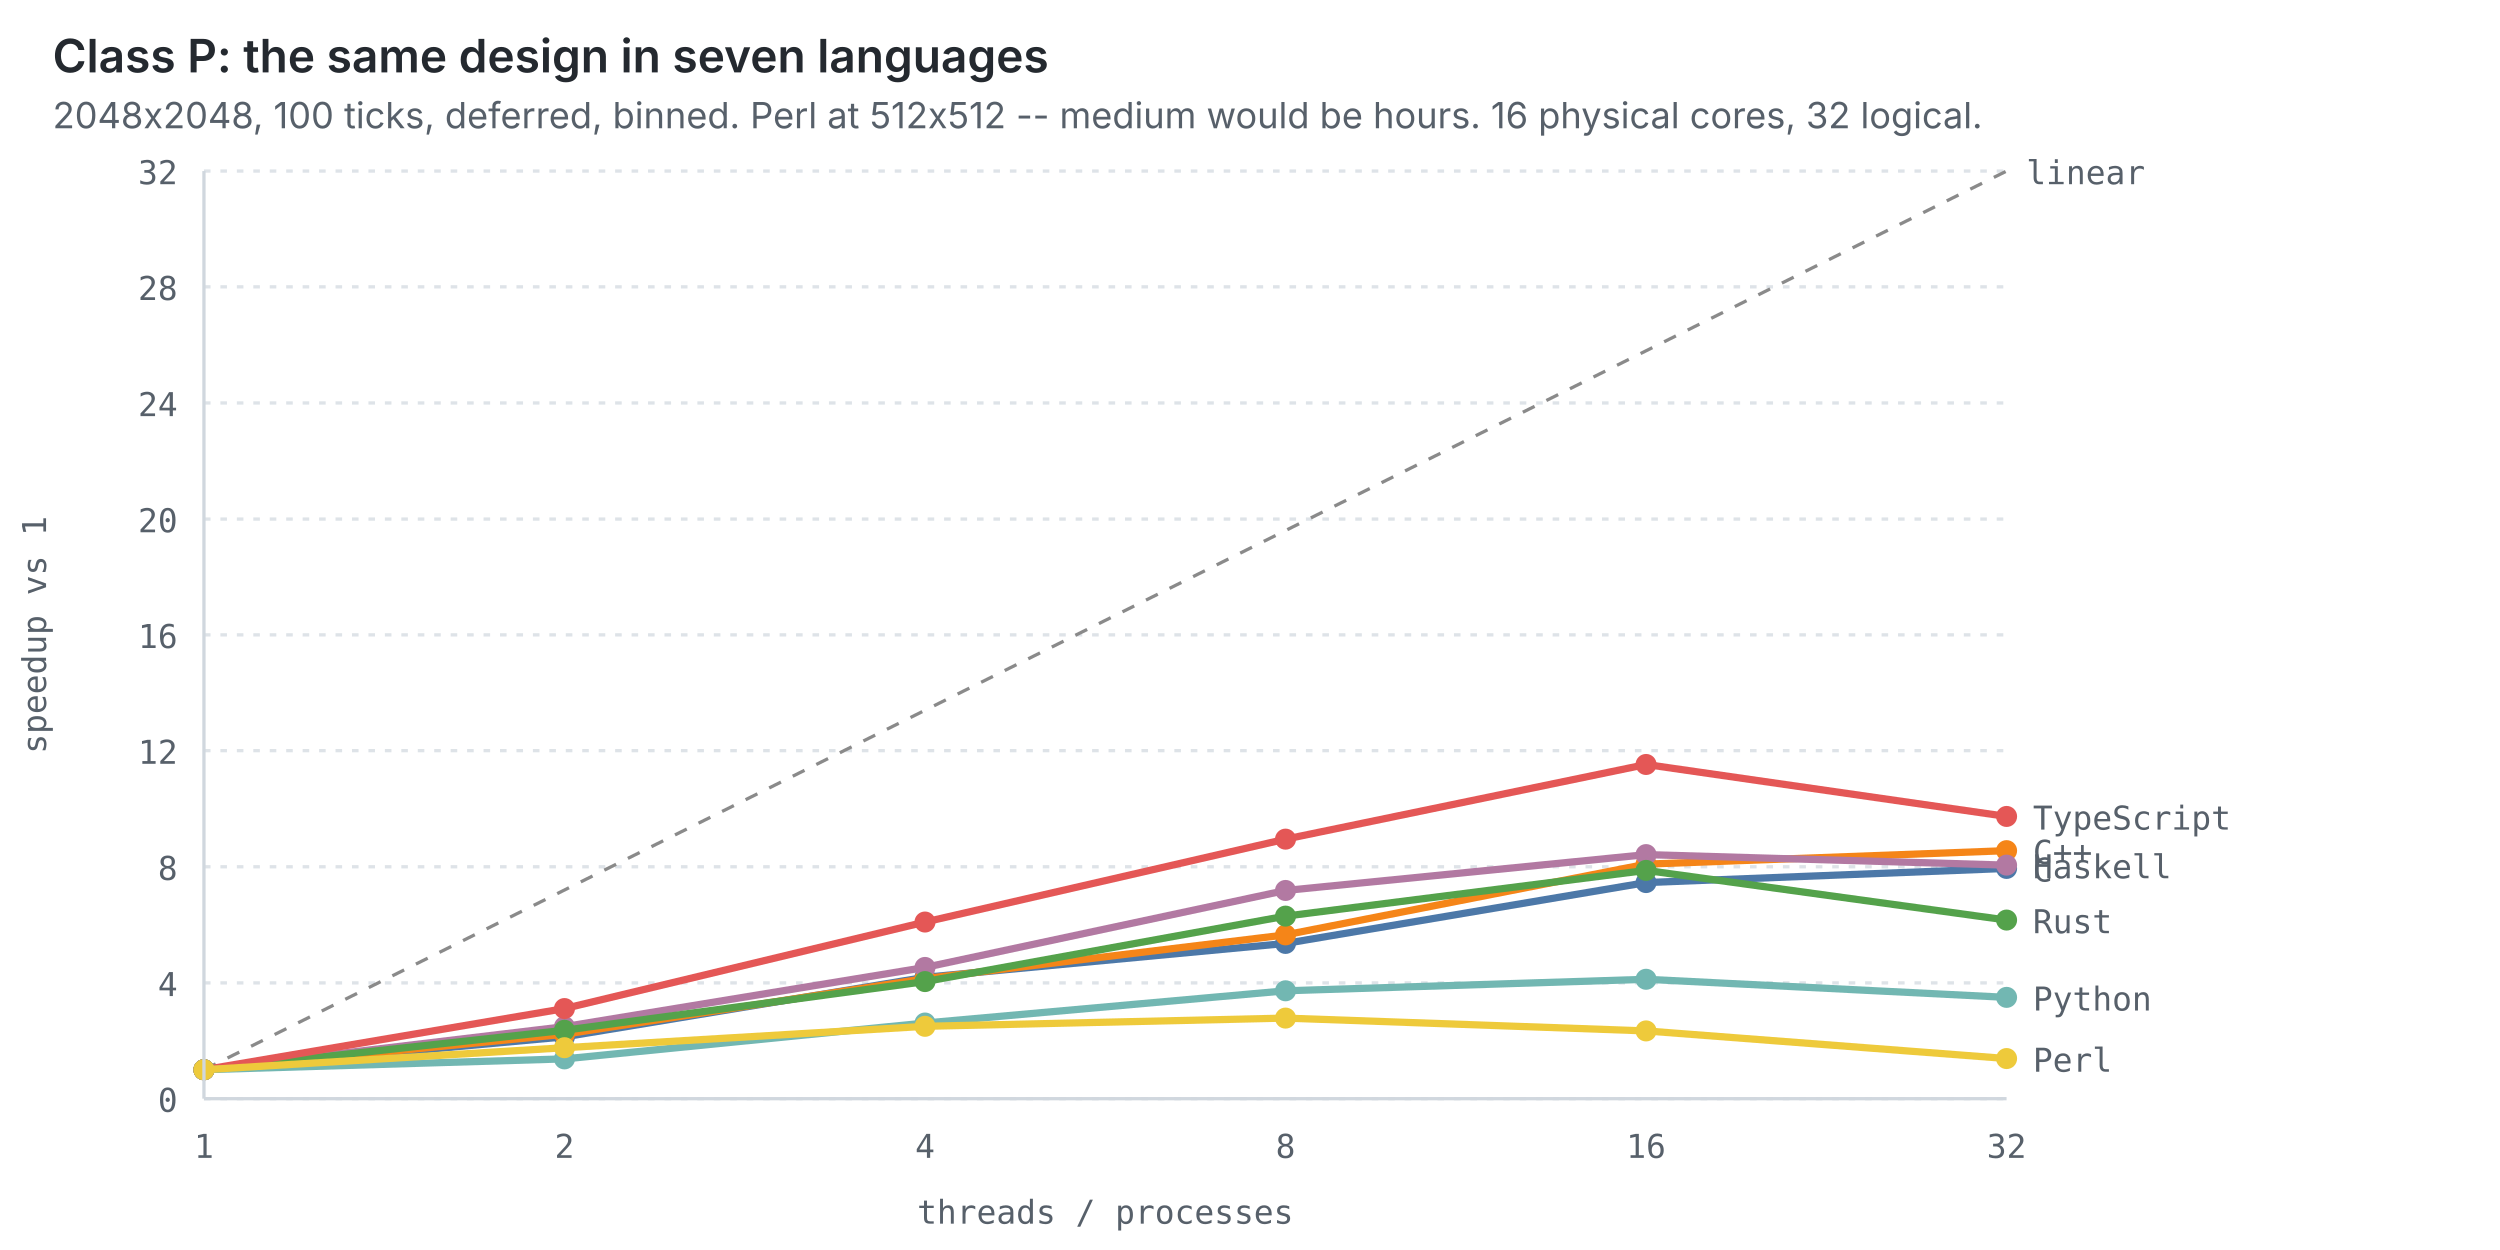
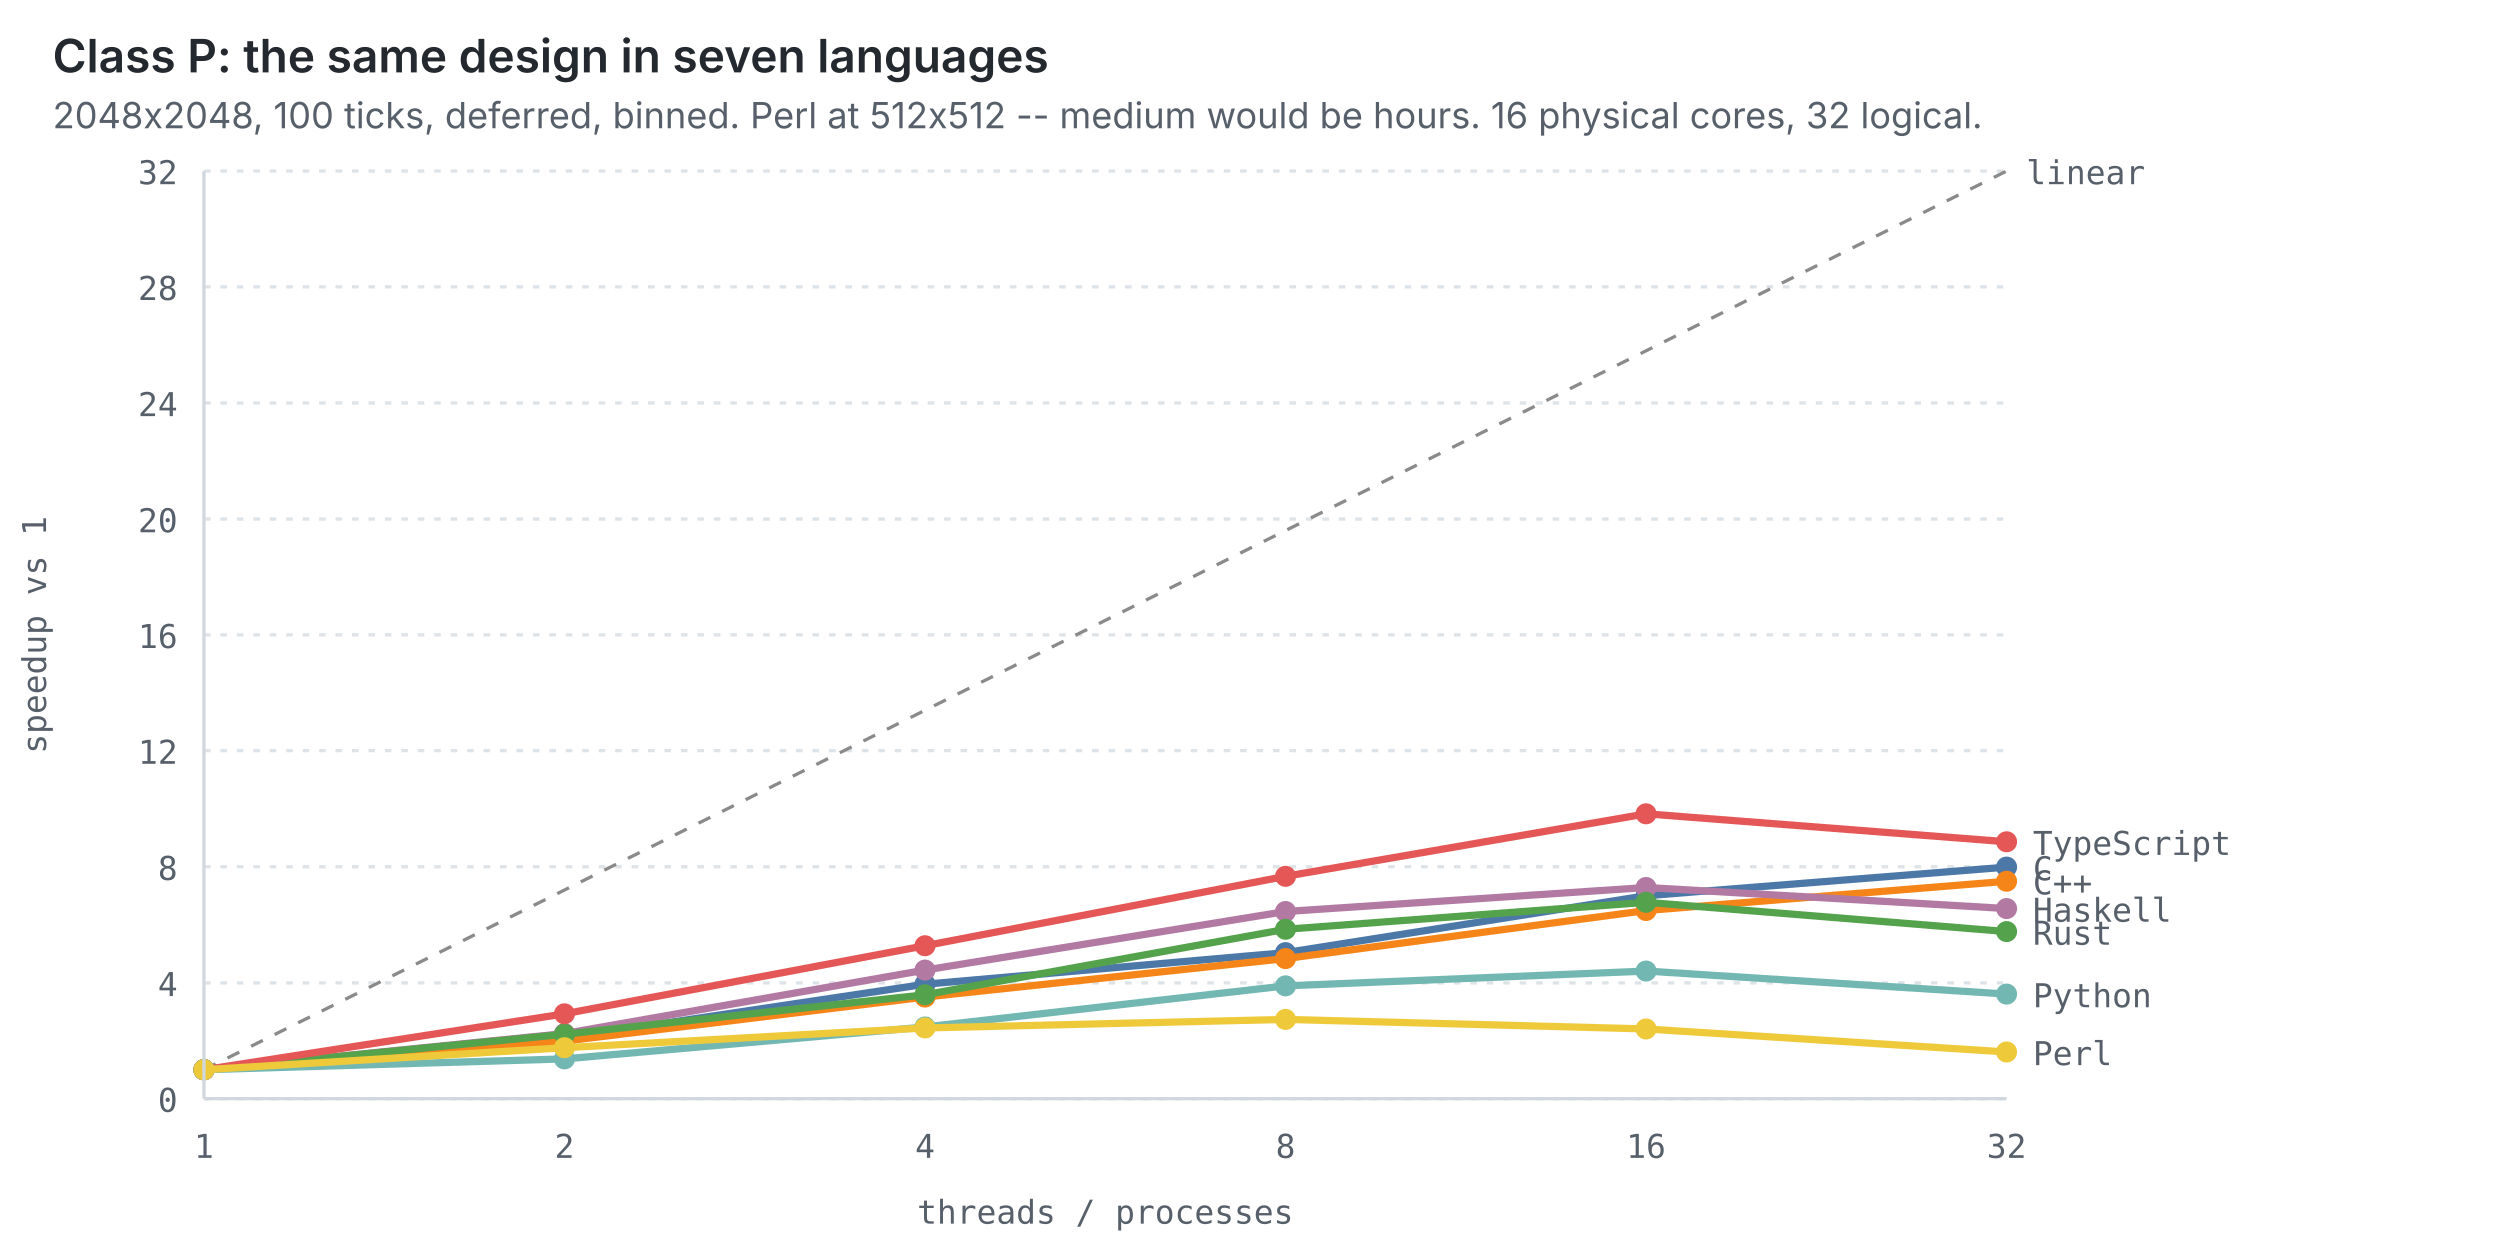
<svg xmlns="http://www.w3.org/2000/svg" viewBox="0 0 760 380" width="760" height="380" role="img" aria-label="Class P: the same design in seven languages">
  <style>
    .bg    { fill: none; }
    .lbl   { fill: #24292f; font: 12px ui-monospace, "SF Mono", Menlo, monospace; }
    .lbl-s { fill: #57606a; font: 10px ui-monospace, "SF Mono", Menlo, monospace; }
    .ttl   { fill: #24292f; font: 600 14px -apple-system, "Segoe UI", sans-serif; }
    .sub   { fill: #57606a; font: 11px -apple-system, "Segoe UI", sans-serif; }
    .axis  { stroke: #d0d7de; stroke-width: 1; }
    .grid  { stroke: #d0d7de; stroke-width: 1; stroke-dasharray: 2 3; opacity: .7; }
    @media (prefers-color-scheme: dark) {
      .lbl   { fill: #e6edf3; }
      .lbl-s { fill: #9198a1; }
      .ttl   { fill: #e6edf3; }
      .sub   { fill: #9198a1; }
      .axis  { stroke: #3d444d; }
      .grid  { stroke: #3d444d; }
    }
  </style>
  <text x="16" y="22" class="ttl">Class P: the same design in seven languages</text>
  <text x="16" y="39" class="sub">2048x2048, 100 ticks, deferred, binned. Perl at 512x512 -- medium would be hours. 16 physical cores, 32 logical.</text>
  <line x1="62" y1="334.0" x2="610" y2="334.0" class="grid" />
  <text x="54" y="338.0" class="lbl-s" text-anchor="end">0</text>
  <line x1="62" y1="298.8" x2="610" y2="298.8" class="grid" />
  <text x="54" y="302.8" class="lbl-s" text-anchor="end">4</text>
  <line x1="62" y1="263.5" x2="610" y2="263.5" class="grid" />
  <text x="54" y="267.5" class="lbl-s" text-anchor="end">8</text>
  <line x1="62" y1="228.2" x2="610" y2="228.2" class="grid" />
  <text x="54" y="232.2" class="lbl-s" text-anchor="end">12</text>
  <line x1="62" y1="193.0" x2="610" y2="193.0" class="grid" />
  <text x="54" y="197.0" class="lbl-s" text-anchor="end">16</text>
  <line x1="62" y1="157.8" x2="610" y2="157.8" class="grid" />
  <text x="54" y="161.8" class="lbl-s" text-anchor="end">20</text>
  <line x1="62" y1="122.5" x2="610" y2="122.5" class="grid" />
  <text x="54" y="126.5" class="lbl-s" text-anchor="end">24</text>
  <line x1="62" y1="87.2" x2="610" y2="87.2" class="grid" />
  <text x="54" y="91.2" class="lbl-s" text-anchor="end">28</text>
  <line x1="62" y1="52.0" x2="610" y2="52.0" class="grid" />
  <text x="54" y="56.0" class="lbl-s" text-anchor="end">32</text>
  <text x="62.0" y="352" class="lbl-s" text-anchor="middle">1</text>
  <text x="171.6" y="352" class="lbl-s" text-anchor="middle">2</text>
  <text x="281.2" y="352" class="lbl-s" text-anchor="middle">4</text>
  <text x="390.8" y="352" class="lbl-s" text-anchor="middle">8</text>
  <text x="500.4" y="352" class="lbl-s" text-anchor="middle">16</text>
  <text x="610.0" y="352" class="lbl-s" text-anchor="middle">32</text>
  <polyline points="62.0,325.2 610.0,52.0" fill="none" stroke="#8a8a8a" stroke-width="1" stroke-dasharray="4 4" />
  <text x="616.0" y="56.0" class="lbl-s">linear</text>
-   <polyline points="62.0,325.2 171.6,315.2 281.2,297.1 390.8,286.8 500.4,268.3 610.0,264.0" fill="none" stroke="#4c78a8" stroke-width="2.2" stroke-linejoin="round" />
+   <polyline points="62.0,325.2 171.6,315.6 281.2,299.2 390.8,289.6 500.4,272.3 610.0,263.6" fill="none" stroke="#4c78a8" stroke-width="2.2" stroke-linejoin="round" />
  <circle cx="62.0" cy="325.2" r="3.2" fill="#4c78a8" />
-   <circle cx="171.6" cy="315.2" r="3.2" fill="#4c78a8" />
-   <circle cx="281.2" cy="297.1" r="3.2" fill="#4c78a8" />
-   <circle cx="390.8" cy="286.8" r="3.2" fill="#4c78a8" />
-   <circle cx="500.4" cy="268.3" r="3.2" fill="#4c78a8" />
-   <circle cx="610.0" cy="264.0" r="3.2" fill="#4c78a8" />
-   <text x="618.0" y="268.0" class="lbl-s" fill="#4c78a8">C</text>
-   <polyline points="62.0,325.2 171.6,314.4 281.2,297.5 390.8,284.2 500.4,262.7 610.0,258.6" fill="none" stroke="#f58518" stroke-width="2.2" stroke-linejoin="round" />
+   <circle cx="171.6" cy="315.6" r="3.2" fill="#4c78a8" />
+   <circle cx="281.2" cy="299.2" r="3.2" fill="#4c78a8" />
+   <circle cx="390.8" cy="289.6" r="3.2" fill="#4c78a8" />
+   <circle cx="500.4" cy="272.3" r="3.2" fill="#4c78a8" />
+   <circle cx="610.0" cy="263.6" r="3.2" fill="#4c78a8" />
+   <text x="618.0" y="267.6" class="lbl-s" fill="#4c78a8">C</text>
+   <polyline points="62.0,325.2 171.6,316.5 281.2,303.1 390.8,291.4 500.4,276.8 610.0,267.9" fill="none" stroke="#f58518" stroke-width="2.2" stroke-linejoin="round" />
  <circle cx="62.0" cy="325.2" r="3.2" fill="#f58518" />
-   <circle cx="171.6" cy="314.4" r="3.2" fill="#f58518" />
-   <circle cx="281.2" cy="297.5" r="3.2" fill="#f58518" />
-   <circle cx="390.8" cy="284.2" r="3.2" fill="#f58518" />
-   <circle cx="500.4" cy="262.7" r="3.2" fill="#f58518" />
-   <circle cx="610.0" cy="258.6" r="3.2" fill="#f58518" />
-   <text x="618.0" y="262.6" class="lbl-s" fill="#f58518">C++</text>
-   <polyline points="62.0,325.2 171.6,312.1 281.2,294.1 390.8,270.7 500.4,259.8 610.0,263.0" fill="none" stroke="#b279a2" stroke-width="2.2" stroke-linejoin="round" />
+   <circle cx="171.6" cy="316.5" r="3.2" fill="#f58518" />
+   <circle cx="281.2" cy="303.1" r="3.2" fill="#f58518" />
+   <circle cx="390.8" cy="291.4" r="3.2" fill="#f58518" />
+   <circle cx="500.4" cy="276.8" r="3.2" fill="#f58518" />
+   <circle cx="610.0" cy="267.9" r="3.2" fill="#f58518" />
+   <text x="618.0" y="271.9" class="lbl-s" fill="#f58518">C++</text>
+   <polyline points="62.0,325.2 171.6,314.2 281.2,294.9 390.8,277.1 500.4,269.8 610.0,276.2" fill="none" stroke="#b279a2" stroke-width="2.2" stroke-linejoin="round" />
  <circle cx="62.0" cy="325.2" r="3.2" fill="#b279a2" />
-   <circle cx="171.6" cy="312.1" r="3.2" fill="#b279a2" />
-   <circle cx="281.2" cy="294.1" r="3.2" fill="#b279a2" />
-   <circle cx="390.8" cy="270.7" r="3.2" fill="#b279a2" />
-   <circle cx="500.4" cy="259.8" r="3.2" fill="#b279a2" />
-   <circle cx="610.0" cy="263.0" r="3.2" fill="#b279a2" />
-   <text x="618.0" y="267.0" class="lbl-s" fill="#b279a2">Haskell</text>
-   <polyline points="62.0,325.2 171.6,313.2 281.2,298.4 390.8,278.5 500.4,264.6 610.0,279.7" fill="none" stroke="#54a24b" stroke-width="2.2" stroke-linejoin="round" />
+   <circle cx="171.6" cy="314.2" r="3.2" fill="#b279a2" />
+   <circle cx="281.2" cy="294.9" r="3.2" fill="#b279a2" />
+   <circle cx="390.8" cy="277.1" r="3.2" fill="#b279a2" />
+   <circle cx="500.4" cy="269.8" r="3.2" fill="#b279a2" />
+   <circle cx="610.0" cy="276.2" r="3.2" fill="#b279a2" />
+   <text x="618.0" y="280.2" class="lbl-s" fill="#b279a2">Haskell</text>
+   <polyline points="62.0,325.2 171.6,314.4 281.2,302.4 390.8,282.5 500.4,274.3 610.0,283.2" fill="none" stroke="#54a24b" stroke-width="2.2" stroke-linejoin="round" />
  <circle cx="62.0" cy="325.2" r="3.2" fill="#54a24b" />
-   <circle cx="171.6" cy="313.2" r="3.2" fill="#54a24b" />
-   <circle cx="281.2" cy="298.4" r="3.2" fill="#54a24b" />
-   <circle cx="390.8" cy="278.5" r="3.2" fill="#54a24b" />
-   <circle cx="500.4" cy="264.6" r="3.2" fill="#54a24b" />
-   <circle cx="610.0" cy="279.7" r="3.2" fill="#54a24b" />
-   <text x="618.0" y="283.7" class="lbl-s" fill="#54a24b">Rust</text>
-   <polyline points="62.0,325.2 171.6,306.6 281.2,280.3 390.8,255.1 500.4,232.4 610.0,248.2" fill="none" stroke="#e45756" stroke-width="2.2" stroke-linejoin="round" />
+   <circle cx="171.6" cy="314.4" r="3.2" fill="#54a24b" />
+   <circle cx="281.2" cy="302.4" r="3.2" fill="#54a24b" />
+   <circle cx="390.8" cy="282.5" r="3.2" fill="#54a24b" />
+   <circle cx="500.4" cy="274.3" r="3.2" fill="#54a24b" />
+   <circle cx="610.0" cy="283.2" r="3.2" fill="#54a24b" />
+   <text x="618.0" y="287.2" class="lbl-s" fill="#54a24b">Rust</text>
+   <polyline points="62.0,325.2 171.6,308.2 281.2,287.5 390.8,266.4 500.4,247.4 610.0,255.9" fill="none" stroke="#e45756" stroke-width="2.2" stroke-linejoin="round" />
  <circle cx="62.0" cy="325.2" r="3.2" fill="#e45756" />
-   <circle cx="171.6" cy="306.6" r="3.2" fill="#e45756" />
-   <circle cx="281.2" cy="280.3" r="3.2" fill="#e45756" />
-   <circle cx="390.8" cy="255.1" r="3.2" fill="#e45756" />
-   <circle cx="500.4" cy="232.4" r="3.2" fill="#e45756" />
-   <circle cx="610.0" cy="248.2" r="3.2" fill="#e45756" />
-   <text x="618.0" y="252.2" class="lbl-s" fill="#e45756">TypeScript</text>
-   <polyline points="62.0,325.2 171.6,321.9 281.2,311.0 390.8,301.2 500.4,297.7 610.0,303.2" fill="none" stroke="#72b7b2" stroke-width="2.2" stroke-linejoin="round" />
+   <circle cx="171.6" cy="308.2" r="3.2" fill="#e45756" />
+   <circle cx="281.2" cy="287.5" r="3.2" fill="#e45756" />
+   <circle cx="390.8" cy="266.4" r="3.2" fill="#e45756" />
+   <circle cx="500.4" cy="247.4" r="3.2" fill="#e45756" />
+   <circle cx="610.0" cy="255.9" r="3.2" fill="#e45756" />
+   <text x="618.0" y="259.9" class="lbl-s" fill="#e45756">TypeScript</text>
+   <polyline points="62.0,325.2 171.6,321.9 281.2,312.2 390.8,299.7 500.4,295.2 610.0,302.2" fill="none" stroke="#72b7b2" stroke-width="2.2" stroke-linejoin="round" />
  <circle cx="62.0" cy="325.2" r="3.2" fill="#72b7b2" />
  <circle cx="171.6" cy="321.9" r="3.2" fill="#72b7b2" />
-   <circle cx="281.2" cy="311.0" r="3.2" fill="#72b7b2" />
-   <circle cx="390.8" cy="301.2" r="3.2" fill="#72b7b2" />
-   <circle cx="500.4" cy="297.7" r="3.2" fill="#72b7b2" />
-   <circle cx="610.0" cy="303.2" r="3.2" fill="#72b7b2" />
-   <text x="618.0" y="307.2" class="lbl-s" fill="#72b7b2">Python</text>
-   <polyline points="62.0,325.2 171.6,318.5 281.2,312.0 390.8,309.5 500.4,313.4 610.0,321.8" fill="none" stroke="#eeca3b" stroke-width="2.2" stroke-linejoin="round" />
+   <circle cx="281.2" cy="312.2" r="3.2" fill="#72b7b2" />
+   <circle cx="390.8" cy="299.7" r="3.2" fill="#72b7b2" />
+   <circle cx="500.4" cy="295.2" r="3.2" fill="#72b7b2" />
+   <circle cx="610.0" cy="302.2" r="3.2" fill="#72b7b2" />
+   <text x="618.0" y="306.2" class="lbl-s" fill="#72b7b2">Python</text>
+   <polyline points="62.0,325.2 171.6,318.5 281.2,312.5 390.8,309.9 500.4,312.8 610.0,319.8" fill="none" stroke="#eeca3b" stroke-width="2.2" stroke-linejoin="round" />
  <circle cx="62.0" cy="325.2" r="3.2" fill="#eeca3b" />
  <circle cx="171.6" cy="318.5" r="3.2" fill="#eeca3b" />
-   <circle cx="281.2" cy="312.0" r="3.2" fill="#eeca3b" />
-   <circle cx="390.8" cy="309.5" r="3.2" fill="#eeca3b" />
-   <circle cx="500.4" cy="313.4" r="3.2" fill="#eeca3b" />
-   <circle cx="610.0" cy="321.8" r="3.2" fill="#eeca3b" />
-   <text x="618.0" y="325.8" class="lbl-s" fill="#eeca3b">Perl</text>
+   <circle cx="281.2" cy="312.5" r="3.2" fill="#eeca3b" />
+   <circle cx="390.8" cy="309.9" r="3.2" fill="#eeca3b" />
+   <circle cx="500.4" cy="312.8" r="3.2" fill="#eeca3b" />
+   <circle cx="610.0" cy="319.8" r="3.2" fill="#eeca3b" />
+   <text x="618.0" y="323.8" class="lbl-s" fill="#eeca3b">Perl</text>
  <line x1="62" y1="52" x2="62" y2="334" class="axis" />
  <line x1="62" y1="334" x2="610" y2="334" class="axis" />
  <text x="336" y="372" class="lbl-s" text-anchor="middle">threads / processes</text>
  <text x="14" y="193" class="lbl-s" transform="rotate(-90 14 193)" text-anchor="middle">speedup vs 1</text>
</svg>
